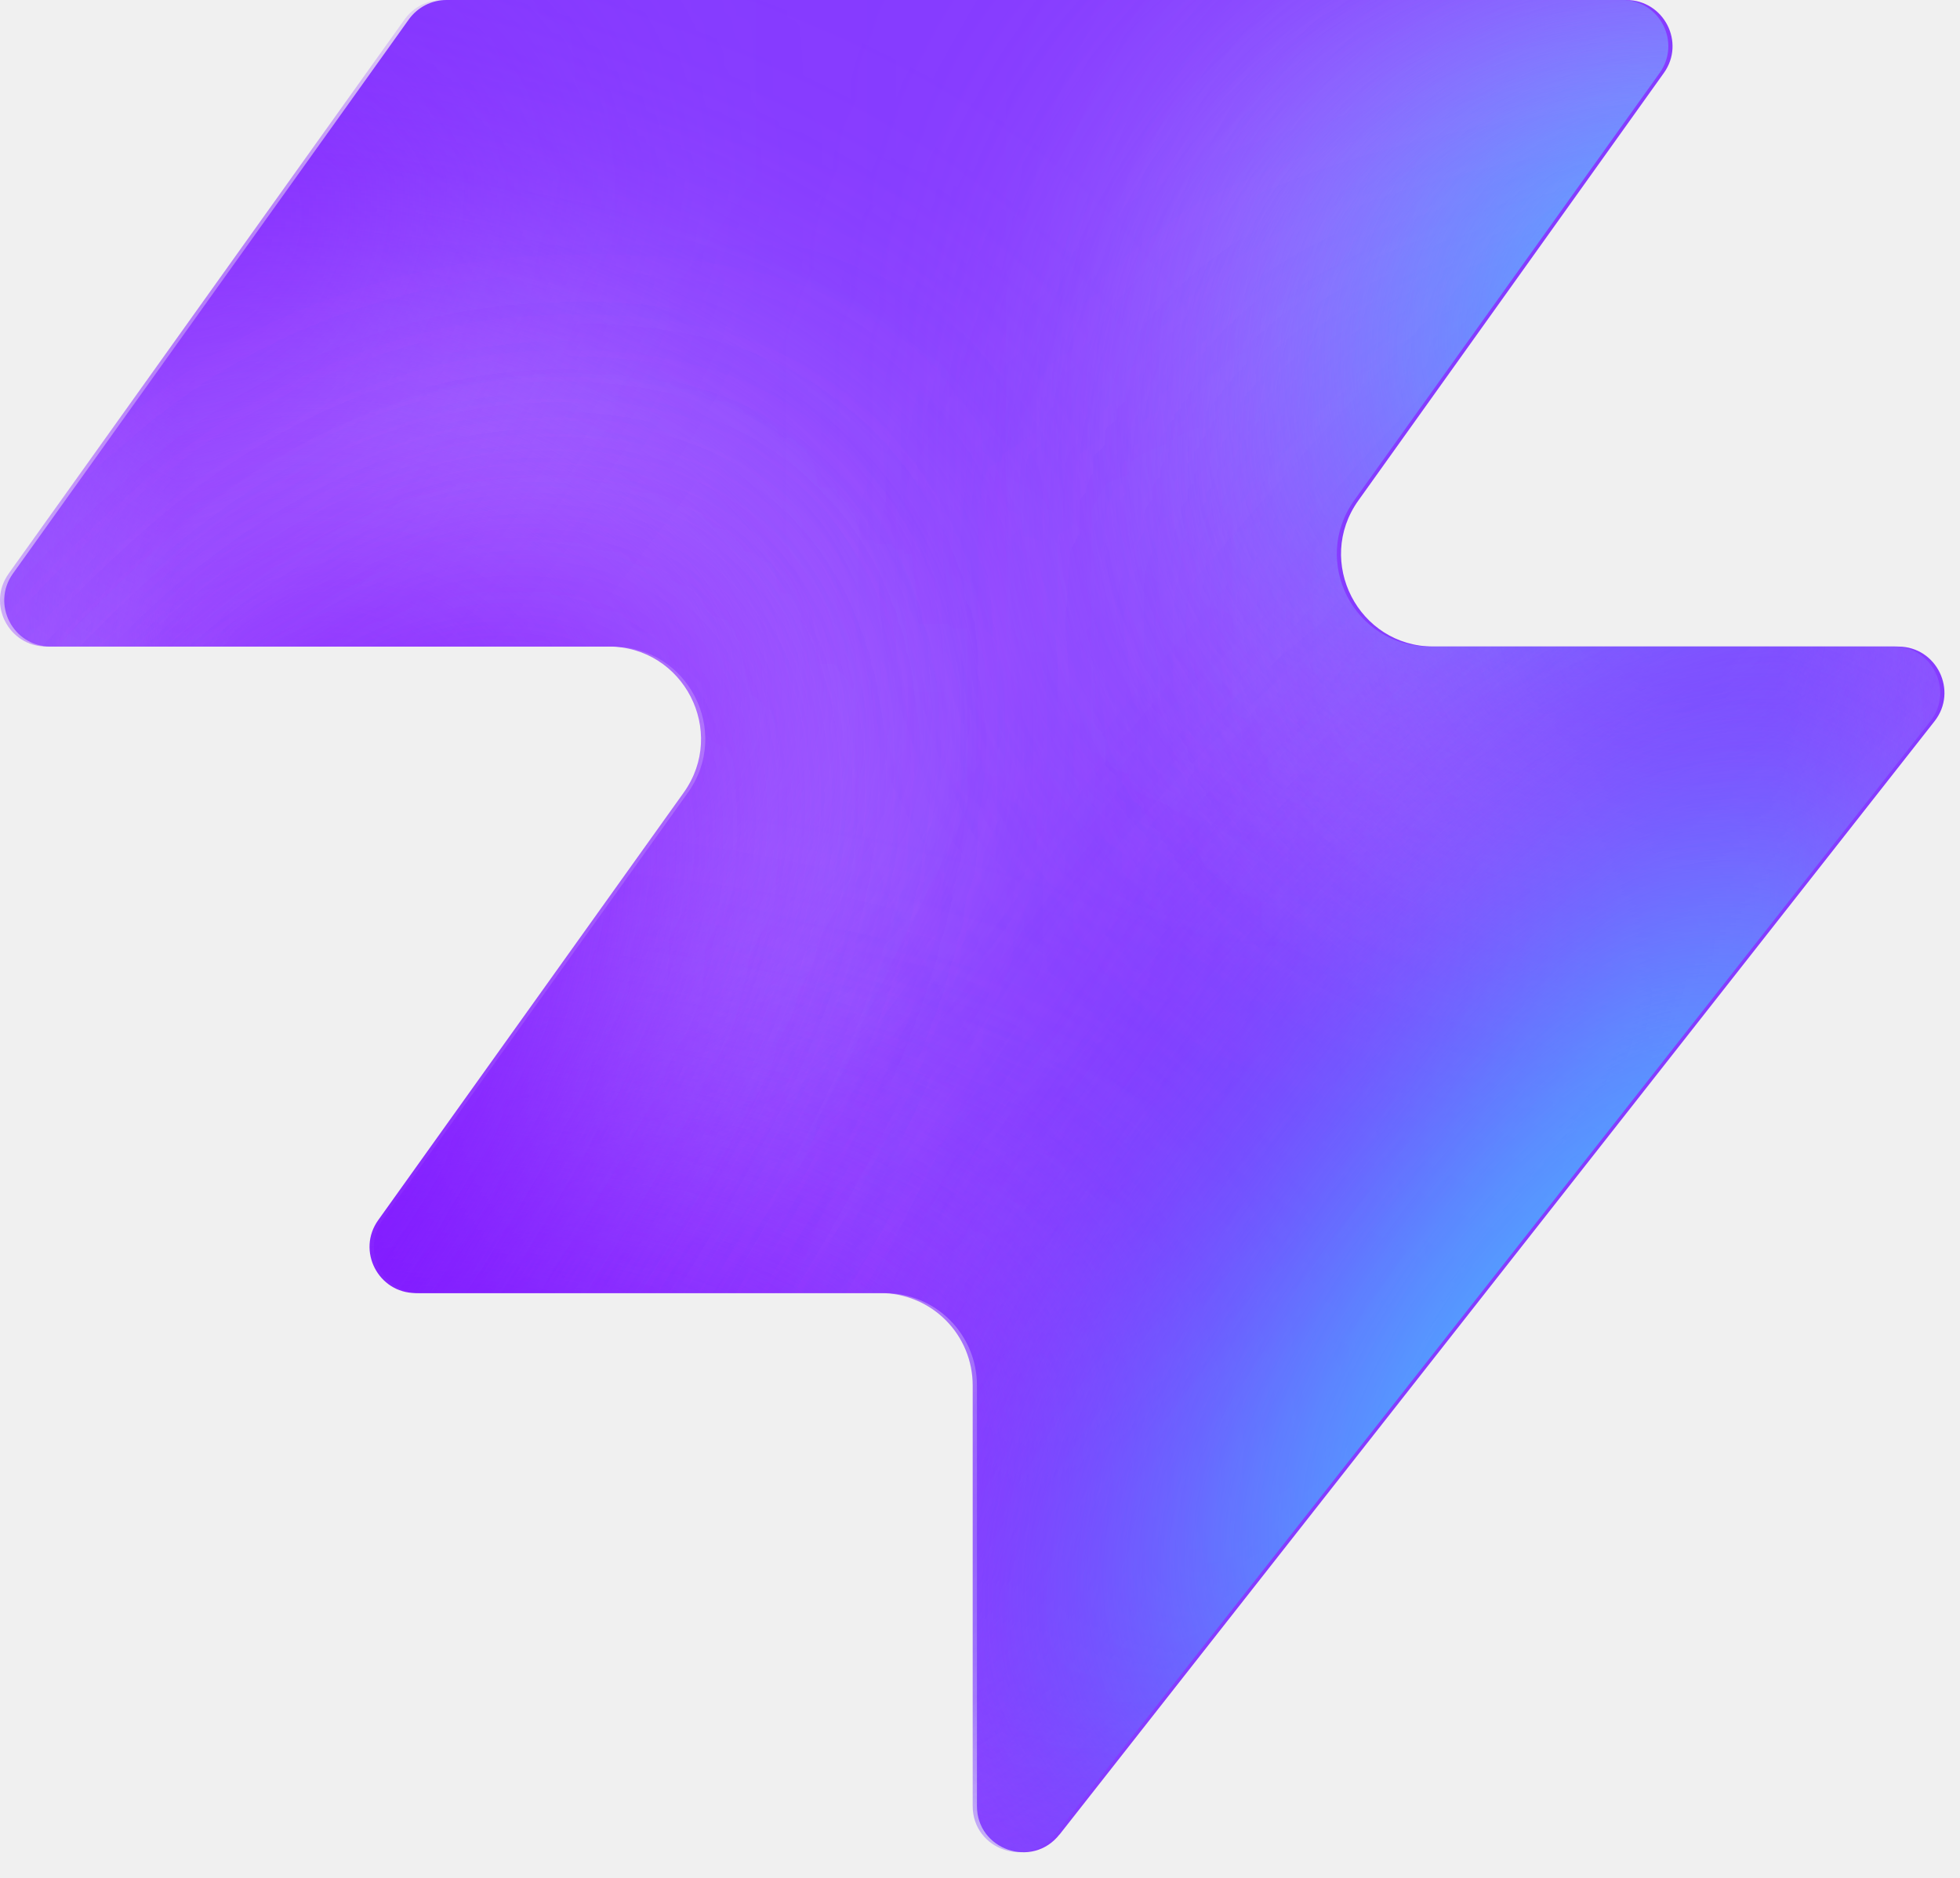
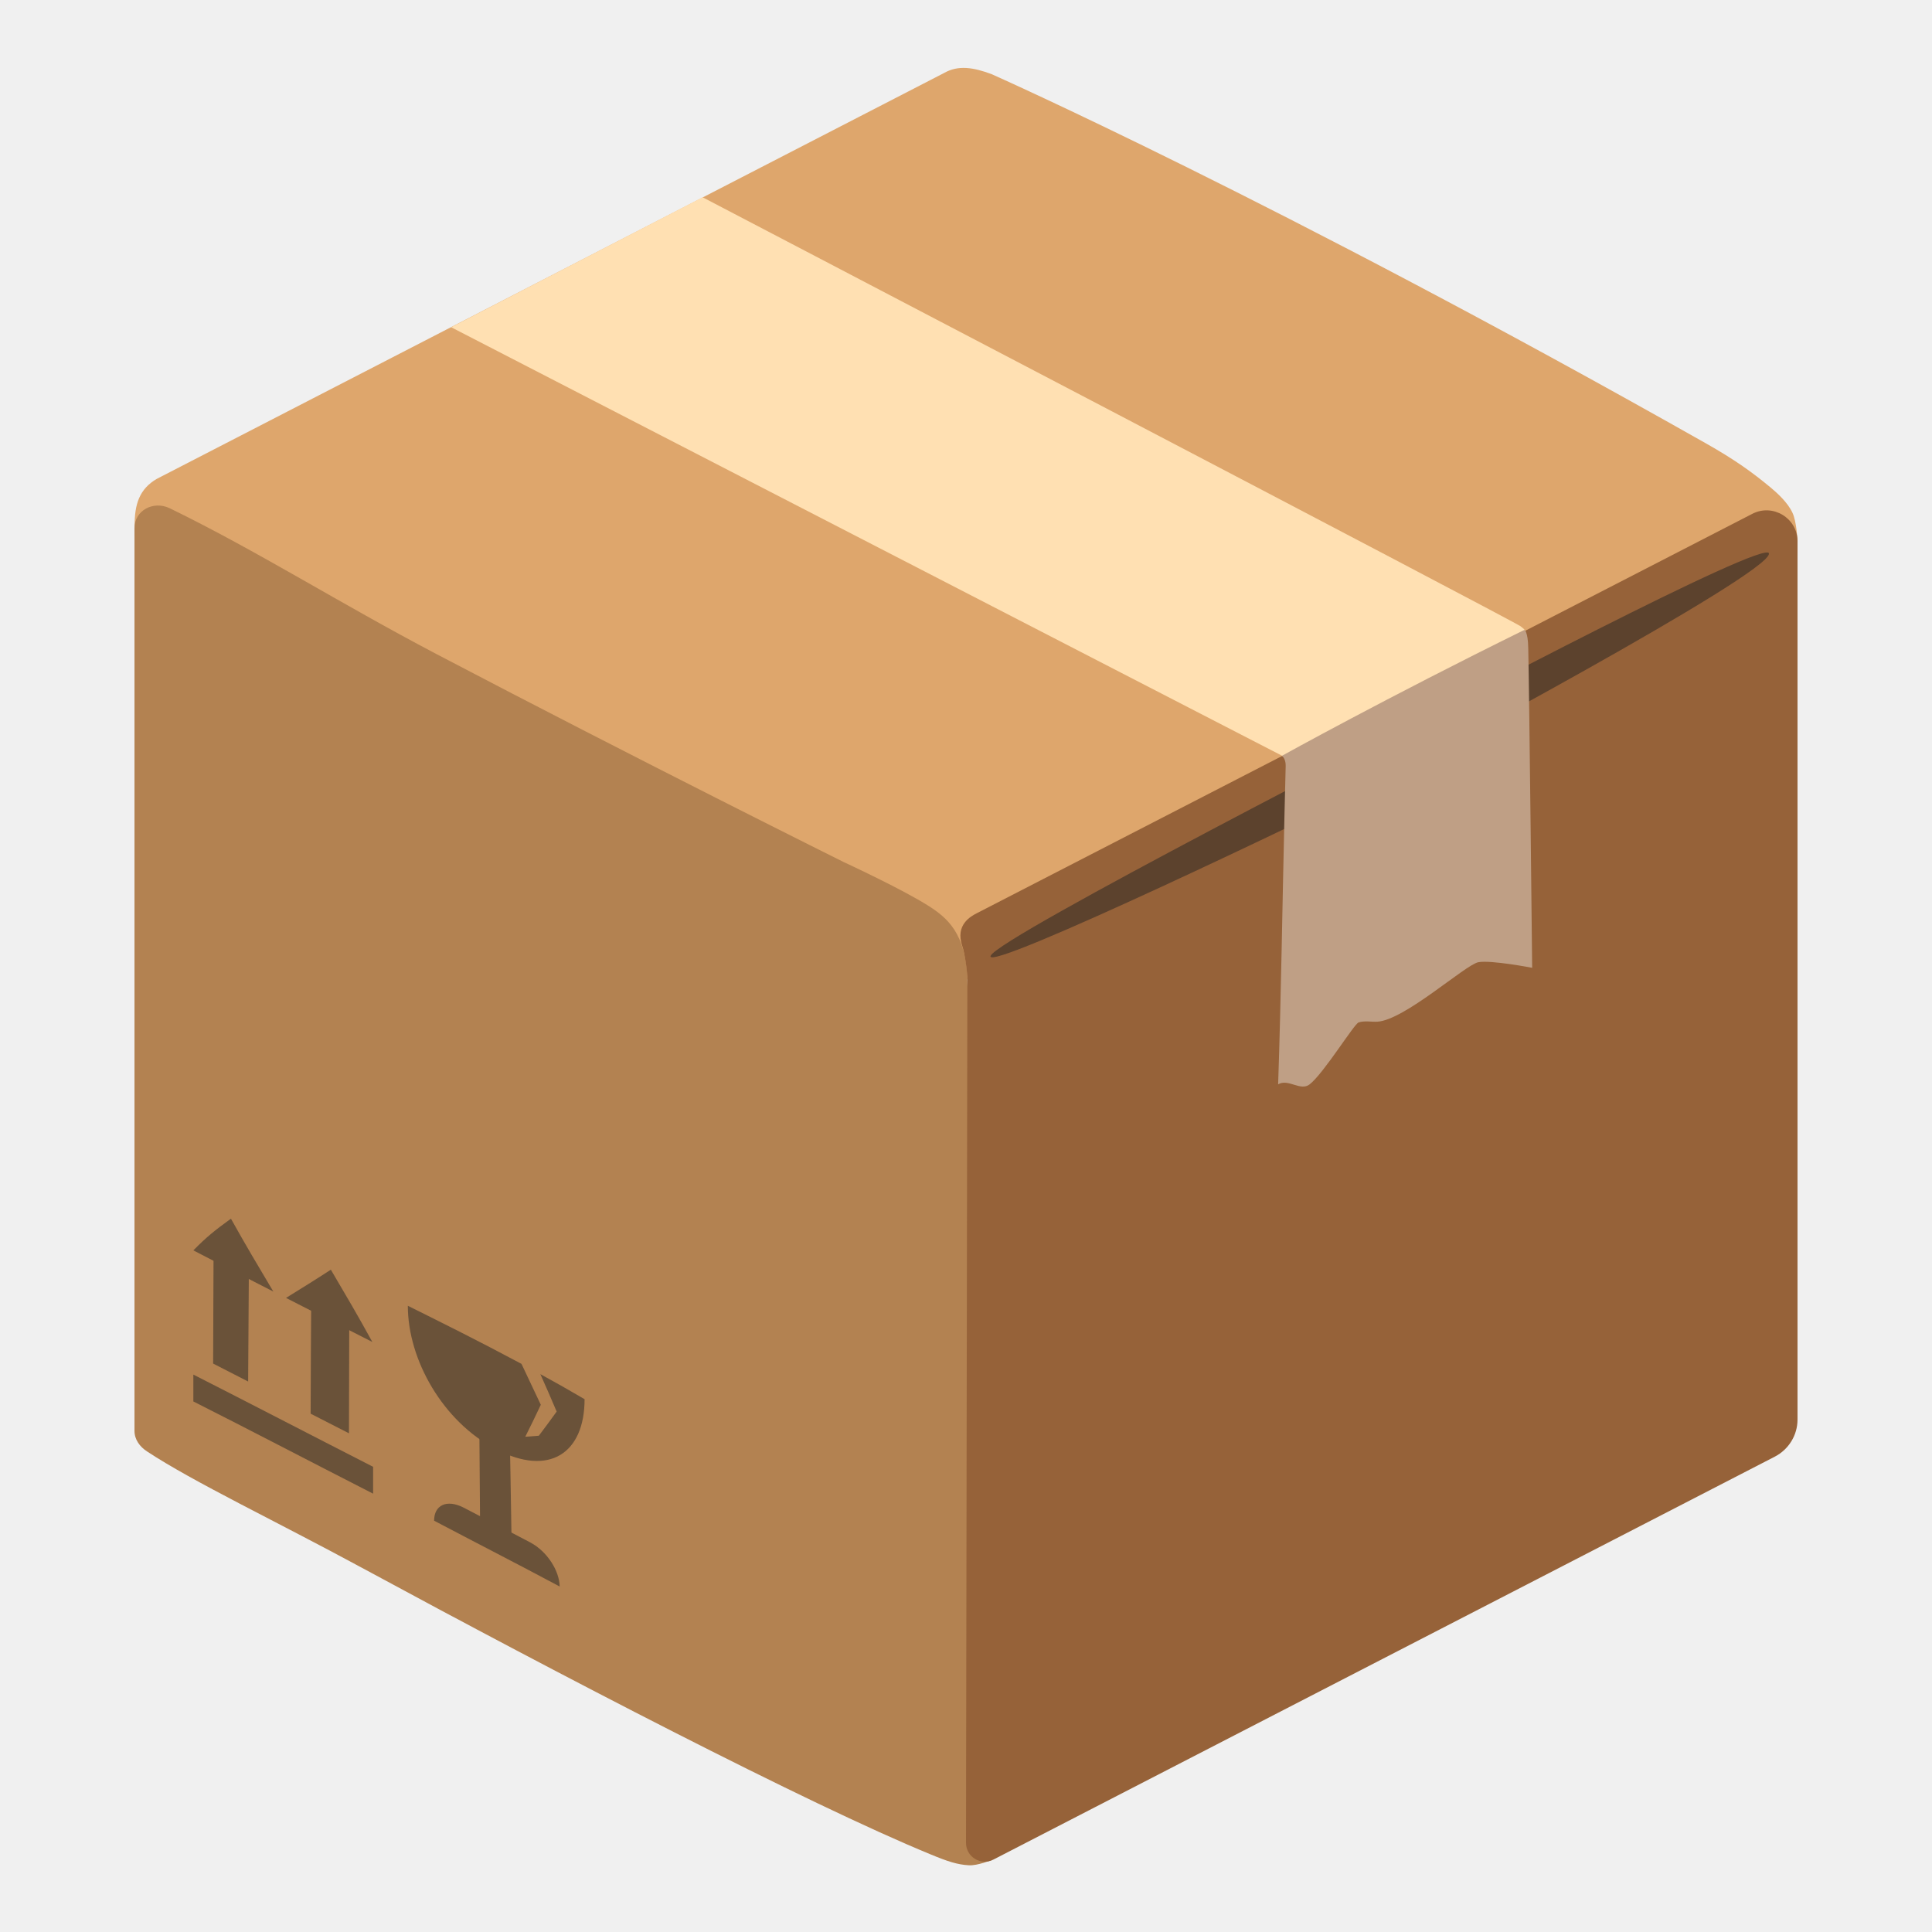
- <svg xmlns="http://www.w3.org/2000/svg" width="48" height="46" fill="none" viewBox="0 0 48 46">
-   <path fill="#863bff" d="M25.946 44.938c-.664.845-2.021.375-2.021-.698V33.937a2.26 2.26 0 0 0-2.262-2.262H10.287c-.92 0-1.456-1.04-.92-1.788l7.48-10.471c1.07-1.497 0-3.578-1.842-3.578H1.237c-.92 0-1.456-1.04-.92-1.788L10.013.474c.214-.297.556-.474.92-.474h28.894c.92 0 1.456 1.04.92 1.788l-7.48 10.471c-1.07 1.498 0 3.579 1.842 3.579h11.377c.943 0 1.473 1.088.89 1.83L25.947 44.94z" style="fill:#863bff;fill:color(display-p3 .525 .23 1);fill-opacity:1" />
-   <mask id="a" width="48" height="46" x="0" y="0" maskUnits="userSpaceOnUse" style="mask-type:alpha">
-     <path fill="#000" d="M25.842 44.938c-.664.844-2.021.375-2.021-.698V33.937a2.26 2.26 0 0 0-2.262-2.262H10.183c-.92 0-1.456-1.04-.92-1.788l7.48-10.471c1.07-1.498 0-3.579-1.842-3.579H1.133c-.92 0-1.456-1.04-.92-1.787L9.91.473c.214-.297.556-.474.92-.474h28.894c.92 0 1.456 1.04.92 1.788l-7.48 10.471c-1.07 1.498 0 3.578 1.842 3.578h11.377c.943 0 1.473 1.088.89 1.832L25.843 44.94z" style="fill:#000;fill-opacity:1" />
-   </mask>
-   <g mask="url(#a)">
-     <g filter="url(#b)">
-       <ellipse cx="5.508" cy="14.704" fill="#ede6ff" rx="5.508" ry="14.704" style="fill:#ede6ff;fill:color(display-p3 .927 .903 1);fill-opacity:1" transform="matrix(.00324 1 1 -.00324 -4.47 31.516)" />
-     </g>
-     <g filter="url(#c)">
-       <ellipse cx="10.399" cy="29.851" fill="#ede6ff" rx="10.399" ry="29.851" style="fill:#ede6ff;fill:color(display-p3 .927 .903 1);fill-opacity:1" transform="matrix(.00324 1 1 -.00324 -39.328 7.883)" />
-     </g>
-     <g filter="url(#d)">
-       <ellipse cx="5.508" cy="30.487" fill="#7e14ff" rx="5.508" ry="30.487" style="fill:#7e14ff;fill:color(display-p3 .492 .077 1);fill-opacity:1" transform="rotate(89.814 -25.913 -14.639)scale(1 -1)" />
-     </g>
-     <g filter="url(#e)">
-       <ellipse cx="5.508" cy="30.599" fill="#7e14ff" rx="5.508" ry="30.599" style="fill:#7e14ff;fill:color(display-p3 .492 .077 1);fill-opacity:1" transform="rotate(89.814 -32.644 -3.334)scale(1 -1)" />
-     </g>
-     <g filter="url(#f)">
-       <ellipse cx="5.508" cy="30.599" fill="#7e14ff" rx="5.508" ry="30.599" style="fill:#7e14ff;fill:color(display-p3 .492 .077 1);fill-opacity:1" transform="matrix(.00324 1 1 -.00324 -34.34 30.47)" />
-     </g>
-     <g filter="url(#g)">
-       <ellipse cx="14.072" cy="22.078" fill="#ede6ff" rx="14.072" ry="22.078" style="fill:#ede6ff;fill:color(display-p3 .927 .903 1);fill-opacity:1" transform="rotate(93.35 24.506 48.493)scale(-1 1)" />
-     </g>
-     <g filter="url(#h)">
-       <ellipse cx="3.47" cy="21.501" fill="#7e14ff" rx="3.47" ry="21.501" style="fill:#7e14ff;fill:color(display-p3 .492 .077 1);fill-opacity:1" transform="rotate(89.009 28.708 47.59)scale(-1 1)" />
-     </g>
-     <g filter="url(#i)">
-       <ellipse cx="3.47" cy="21.501" fill="#7e14ff" rx="3.47" ry="21.501" style="fill:#7e14ff;fill:color(display-p3 .492 .077 1);fill-opacity:1" transform="rotate(89.009 28.708 47.59)scale(-1 1)" />
-     </g>
-     <g filter="url(#j)">
-       <ellipse cx=".387" cy="8.972" fill="#7e14ff" rx="4.407" ry="29.108" style="fill:#7e14ff;fill:color(display-p3 .492 .077 1);fill-opacity:1" transform="rotate(39.51 .387 8.972)" />
-     </g>
-     <g filter="url(#k)">
-       <ellipse cx="47.523" cy="-6.092" fill="#7e14ff" rx="4.407" ry="29.108" style="fill:#7e14ff;fill:color(display-p3 .492 .077 1);fill-opacity:1" transform="rotate(37.892 47.523 -6.092)" />
-     </g>
-     <g filter="url(#l)">
-       <ellipse cx="41.412" cy="6.333" fill="#47bfff" rx="5.971" ry="9.665" style="fill:#47bfff;fill:color(display-p3 .28 .748 1);fill-opacity:1" transform="rotate(37.892 41.412 6.333)" />
-     </g>
-     <g filter="url(#m)">
-       <ellipse cx="-1.879" cy="38.332" fill="#7e14ff" rx="4.407" ry="29.108" style="fill:#7e14ff;fill:color(display-p3 .492 .077 1);fill-opacity:1" transform="rotate(37.892 -1.88 38.332)" />
-     </g>
-     <g filter="url(#n)">
-       <ellipse cx="-1.879" cy="38.332" fill="#7e14ff" rx="4.407" ry="29.108" style="fill:#7e14ff;fill:color(display-p3 .492 .077 1);fill-opacity:1" transform="rotate(37.892 -1.88 38.332)" />
-     </g>
-     <g filter="url(#o)">
-       <ellipse cx="35.651" cy="29.907" fill="#7e14ff" rx="4.407" ry="29.108" style="fill:#7e14ff;fill:color(display-p3 .492 .077 1);fill-opacity:1" transform="rotate(37.892 35.651 29.907)" />
-     </g>
-     <g filter="url(#p)">
-       <ellipse cx="38.418" cy="32.4" fill="#47bfff" rx="5.971" ry="15.297" style="fill:#47bfff;fill:color(display-p3 .28 .748 1);fill-opacity:1" transform="rotate(37.892 38.418 32.4)" />
-     </g>
+ <svg xmlns="http://www.w3.org/2000/svg" xml:space="preserve" viewBox="0 0 128 128">
+   <path d="M-183.97 248.8h302.33v169.12h-302.33z" style="fill:#fff" />
+   <path d="M62.54 4.84 10.38 31.73c-1.14.67-1.47 1.67-1.46 3.12l.1 1.81L64.09 64.9l54.94-27.79s.06-.28.06-1.26c0 0-.05-1.29-.34-1.89-.32-.68-1-1.29-1.44-1.66-1.17-.97-2.34-1.83-4.33-2.95C84.45 13.22 65.69 4.91 65.69 4.91c-1.21-.45-2.21-.61-3.15-.07" style="fill:#dea66c" />
+   <path d="M9.74 96.16c3.04 2.01 8.59 4.65 14.2 7.69 13.04 7.06 29.52 15.64 37.72 19.01 1.11.46 1.77.68 2.54.72.57.03 1.51-.35 1.51-.35s-1.53-55.19-1.62-58.34c-.09-3.08-1.38-4.1-2.52-4.84-1.78-1.14-5.64-2.92-5.64-2.92s-13.52-6.72-27.02-13.8c-6.42-3.37-11.84-6.82-17.67-9.66-1.07-.51-2.33.13-2.33 1.33v59.8c0 .57.35 1.05.83 1.36" style="fill:#b38251" />
+   <path d="M117.58 96.51 65.82 123.2c-.83.43-1.82-.17-1.82-1.11l.09-57.18c0-.55-.17-1.76-.34-2.24-.47-1.4.55-1.96 1.01-2.19l51.34-26.44c1.36-.7 2.99.29 2.99 1.82v58.19c0 1.03-.58 1.98-1.51 2.46" style="fill:#966239" />
+   <path d="M94.46 47.59S66.09 62.1 65.63 63.33c-.46 1.22 22.26-9.7 24.92-11.07 3.01-1.55 26.65-14.19 26.65-15.58.01-1.14-22.74 10.91-22.74 10.91" style="opacity:.5;fill:#212121" />
+   <g style="opacity:.5">
+     <path d="M12.81 92.85c3.69 1.86 7.35 3.78 11.91 6.11v-1.78c-4.54-2.32-8.21-4.23-11.91-6.11zM20.58 93.66c1.04.53 1.56.8 2.54 1.3.01-3.1.01-4.65.02-7.75-.98-.5-1.49-.76-2.52-1.29-.02 3.1-.03 4.64-.04 7.74M14.12 90.34c.86.44 1.34.69 2.32 1.19l.05-7.72c-.99-.51-1.47-.75-2.34-1.21-.01 3.1-.02 4.65-.03 7.74" style="fill:#212121" />
+     <path d="M18.95 85.99c2.37 1.21 3.63 1.86 5.72 2.92-1.04-1.89-1.61-2.85-2.75-4.79-1.17.76-1.78 1.13-2.97 1.87M12.81 82.84c1.77.92 2.96 1.53 5.3 2.73-1.16-1.95-1.74-2.92-2.81-4.83-1.09.79-1.6 1.2-2.49 2.1" style="fill:#212121" />
  </g>
-   <defs>
-     <filter id="b" width="60.045" height="41.654" x="-19.77" y="16.149" color-interpolation-filters="sRGB" filterUnits="userSpaceOnUse">
-       <feFlood flood-opacity="0" result="BackgroundImageFix" />
-       <feBlend in="SourceGraphic" in2="BackgroundImageFix" result="shape" />
-       <feGaussianBlur result="effect1_foregroundBlur_2002_17158" stdDeviation="7.659" />
-     </filter>
-     <filter id="c" width="90.34" height="51.437" x="-54.613" y="-7.533" color-interpolation-filters="sRGB" filterUnits="userSpaceOnUse">
-       <feFlood flood-opacity="0" result="BackgroundImageFix" />
-       <feBlend in="SourceGraphic" in2="BackgroundImageFix" result="shape" />
-       <feGaussianBlur result="effect1_foregroundBlur_2002_17158" stdDeviation="7.659" />
-     </filter>
-     <filter id="d" width="79.355" height="29.4" x="-49.64" y="2.03" color-interpolation-filters="sRGB" filterUnits="userSpaceOnUse">
-       <feFlood flood-opacity="0" result="BackgroundImageFix" />
-       <feBlend in="SourceGraphic" in2="BackgroundImageFix" result="shape" />
-       <feGaussianBlur result="effect1_foregroundBlur_2002_17158" stdDeviation="4.596" />
-     </filter>
-     <filter id="e" width="79.579" height="29.4" x="-45.045" y="20.029" color-interpolation-filters="sRGB" filterUnits="userSpaceOnUse">
-       <feFlood flood-opacity="0" result="BackgroundImageFix" />
-       <feBlend in="SourceGraphic" in2="BackgroundImageFix" result="shape" />
-       <feGaussianBlur result="effect1_foregroundBlur_2002_17158" stdDeviation="4.596" />
-     </filter>
-     <filter id="f" width="79.579" height="29.4" x="-43.513" y="21.178" color-interpolation-filters="sRGB" filterUnits="userSpaceOnUse">
-       <feFlood flood-opacity="0" result="BackgroundImageFix" />
-       <feBlend in="SourceGraphic" in2="BackgroundImageFix" result="shape" />
-       <feGaussianBlur result="effect1_foregroundBlur_2002_17158" stdDeviation="4.596" />
-     </filter>
-     <filter id="g" width="74.749" height="58.852" x="15.756" y="-17.901" color-interpolation-filters="sRGB" filterUnits="userSpaceOnUse">
-       <feFlood flood-opacity="0" result="BackgroundImageFix" />
-       <feBlend in="SourceGraphic" in2="BackgroundImageFix" result="shape" />
-       <feGaussianBlur result="effect1_foregroundBlur_2002_17158" stdDeviation="7.659" />
-     </filter>
-     <filter id="h" width="61.377" height="25.362" x="23.548" y="2.284" color-interpolation-filters="sRGB" filterUnits="userSpaceOnUse">
-       <feFlood flood-opacity="0" result="BackgroundImageFix" />
-       <feBlend in="SourceGraphic" in2="BackgroundImageFix" result="shape" />
-       <feGaussianBlur result="effect1_foregroundBlur_2002_17158" stdDeviation="4.596" />
-     </filter>
-     <filter id="i" width="61.377" height="25.362" x="23.548" y="2.284" color-interpolation-filters="sRGB" filterUnits="userSpaceOnUse">
-       <feFlood flood-opacity="0" result="BackgroundImageFix" />
-       <feBlend in="SourceGraphic" in2="BackgroundImageFix" result="shape" />
-       <feGaussianBlur result="effect1_foregroundBlur_2002_17158" stdDeviation="4.596" />
-     </filter>
-     <filter id="j" width="56.045" height="63.649" x="-27.636" y="-22.853" color-interpolation-filters="sRGB" filterUnits="userSpaceOnUse">
-       <feFlood flood-opacity="0" result="BackgroundImageFix" />
-       <feBlend in="SourceGraphic" in2="BackgroundImageFix" result="shape" />
-       <feGaussianBlur result="effect1_foregroundBlur_2002_17158" stdDeviation="4.596" />
-     </filter>
-     <filter id="k" width="54.814" height="64.646" x="20.116" y="-38.415" color-interpolation-filters="sRGB" filterUnits="userSpaceOnUse">
-       <feFlood flood-opacity="0" result="BackgroundImageFix" />
-       <feBlend in="SourceGraphic" in2="BackgroundImageFix" result="shape" />
-       <feGaussianBlur result="effect1_foregroundBlur_2002_17158" stdDeviation="4.596" />
-     </filter>
-     <filter id="l" width="33.541" height="35.313" x="24.641" y="-11.323" color-interpolation-filters="sRGB" filterUnits="userSpaceOnUse">
-       <feFlood flood-opacity="0" result="BackgroundImageFix" />
-       <feBlend in="SourceGraphic" in2="BackgroundImageFix" result="shape" />
-       <feGaussianBlur result="effect1_foregroundBlur_2002_17158" stdDeviation="4.596" />
-     </filter>
-     <filter id="m" width="54.814" height="64.646" x="-29.286" y="6.009" color-interpolation-filters="sRGB" filterUnits="userSpaceOnUse">
-       <feFlood flood-opacity="0" result="BackgroundImageFix" />
-       <feBlend in="SourceGraphic" in2="BackgroundImageFix" result="shape" />
-       <feGaussianBlur result="effect1_foregroundBlur_2002_17158" stdDeviation="4.596" />
-     </filter>
-     <filter id="n" width="54.814" height="64.646" x="-29.286" y="6.009" color-interpolation-filters="sRGB" filterUnits="userSpaceOnUse">
-       <feFlood flood-opacity="0" result="BackgroundImageFix" />
-       <feBlend in="SourceGraphic" in2="BackgroundImageFix" result="shape" />
-       <feGaussianBlur result="effect1_foregroundBlur_2002_17158" stdDeviation="4.596" />
-     </filter>
-     <filter id="o" width="54.814" height="64.646" x="8.244" y="-2.416" color-interpolation-filters="sRGB" filterUnits="userSpaceOnUse">
-       <feFlood flood-opacity="0" result="BackgroundImageFix" />
-       <feBlend in="SourceGraphic" in2="BackgroundImageFix" result="shape" />
-       <feGaussianBlur result="effect1_foregroundBlur_2002_17158" stdDeviation="4.596" />
-     </filter>
-     <filter id="p" width="39.409" height="43.623" x="18.713" y="10.588" color-interpolation-filters="sRGB" filterUnits="userSpaceOnUse">
-       <feFlood flood-opacity="0" result="BackgroundImageFix" />
-       <feBlend in="SourceGraphic" in2="BackgroundImageFix" result="shape" />
-       <feGaussianBlur result="effect1_foregroundBlur_2002_17158" stdDeviation="4.596" />
-     </filter>
-   </defs>
+   <g style="opacity:.5">
+     <path d="M31.81 101.4c.83.43 1.26.66 2.09 1.09-.06-3.68-.09-5.52-.16-9.2-.8-.42-1.2-.63-2-1.04.03 3.66.04 5.49.07 9.15" style="fill:#212121" />
+     <path d="M28.76 100.75c3.04 1.6 5.4 2.8 8.32 4.36-.02-1.05-.83-2.32-1.93-2.91-1.72-.91-2.7-1.41-4.44-2.32-1.12-.57-1.95-.16-1.95.87M34.55 90.36l1.28 2.71c-.4.85-.61 1.28-1.03 2.12.36-.03.54-.04.9-.07.48-.64.72-.96 1.18-1.6-.42-.99-.64-1.49-1.08-2.48 1.22.67 1.82 1.01 2.93 1.66 0 3.58-2.34 5.16-5.86 3.32-3.52-1.83-5.85-5.92-5.85-9.51 2.62 1.31 4.38 2.17 7.53 3.85" style="fill:#212121" />
+   </g>
+   <path d="M100.74 41.49c-.5-.37-54.19-28.42-54.19-28.42l-16.66 8.61 55.05 28.39.03.03 16.11-8.25s-.03-.08-.12-.18c-.07-.06-.19-.15-.22-.18" style="fill:#ffe0b2" />
+   <path d="M101 41.73c-9.12 4.49-16.06 8.34-16.06 8.34.23.23.24.53.24.68-.03 1.16-.05 2.08-.08 3.23-.14 5.95-.22 11.91-.42 17.86.67-.4 1.48.48 2.09 0 .94-.74 2.94-4 3.24-4.1.4-.13.83-.03 1.24-.05 1.8-.1 5.83-3.77 6.69-3.94.83-.16 3.57.37 3.57.37s-.19-18.15-.26-21.2c-.02-1.08-.25-1.19-.25-1.19" style="fill:#bf9f85" />
+   <path d="m-98.73 4.84-51.83 26.68c-2.52 1.48-1.8 5.09-1.8 5.09l55.17 28.3 55.07-27.86c.05-.17.11-1.21-.15-3.19-.14-1.04-3.25-2.94-6.03-4.51C-76.82 13.22-95.58 4.91-95.58 4.91c-1.21-.45-2.2-.61-3.15-.07" style="fill:#dea66c" />
+   <path d="M-151.53 96.16c3.04 2.01 8.59 4.65 14.2 7.69 13.04 7.06 29.52 15.64 37.72 19.01 2.45 1.01 3.75.51 3.75.51s-1.15-56.3-1.11-59.45c.02-1.32-1.59-3.12-2.74-3.86-1.78-1.14-5.64-2.92-5.64-2.92s-13.52-6.72-27.02-13.8c-6.42-3.37-11.84-6.82-17.67-9.66-1.06-.52-2.33.12-2.32 1.31v59.8c0 .58.36 1.06.83 1.37" style="fill:#bf8049" />
+   <path d="m-43.69 96.51-51.76 26.69c-.83.43-1.82-.17-1.82-1.11l.09-57.18c0-.55-.41-1.98-.56-2.48-.14-.5.35-1.51.81-1.74l51.76-26.66c1.36-.7 2.99.29 2.99 1.82v58.19c0 1.04-.58 1.99-1.51 2.47" style="fill:#9e673c" />
+   <g style="opacity:.5">
+     <path d="M-70.71 52.26c3.01-1.55 26.65-14.19 26.65-15.58 0-1.14-22.75 10.91-22.75 10.91S-95.18 62.1-95.64 63.33c-.45 1.22 22.26-9.7 24.93-11.07" style="fill:#212121" />
+   </g>
+   <g style="opacity:.5">
+     <path d="M-148.46 92.85c3.69 1.86 7.35 3.78 11.91 6.11v-1.78c-4.54-2.32-8.21-4.23-11.91-6.11zM-140.69 93.66c1.04.53 1.56.8 2.54 1.3.01-3.1.01-4.65.02-7.75-.98-.5-1.49-.76-2.52-1.29-.01 3.1-.02 4.64-.04 7.74M-147.15 90.34c.86.44 1.34.69 2.32 1.19l.05-7.72c-.99-.51-1.47-.75-2.34-1.21-.01 3.1-.02 4.65-.03 7.74" style="fill:#212121" />
+     <path d="M-142.32 85.99c2.37 1.21 3.63 1.86 5.72 2.92-1.04-1.89-1.61-2.85-2.75-4.79-1.17.76-1.78 1.13-2.97 1.87M-148.46 82.84c1.77.92 2.96 1.53 5.3 2.73-1.16-1.95-1.74-2.92-2.81-4.83-1.09.79-1.6 1.2-2.49 2.1" style="fill:#212121" />
+   </g>
+   <g style="opacity:.5">
+     <path d="M-129.46 101.4c.83.43 1.26.66 2.09 1.09-.06-3.68-.09-5.52-.16-9.2-.8-.42-1.2-.63-2-1.04.03 3.66.04 5.49.07 9.15" style="fill:#212121" />
+     <path d="M-132.51 100.75c3.04 1.6 5.4 2.8 8.32 4.36-.02-1.05-.83-2.32-1.93-2.91-1.72-.91-2.7-1.41-4.44-2.32-1.12-.57-1.94-.16-1.95.87M-126.72 90.36l1.28 2.71c-.4.85-.61 1.28-1.03 2.12.36-.03.54-.04.9-.07.48-.64.72-.96 1.18-1.6-.42-.99-.64-1.49-1.08-2.48 1.22.67 1.82 1.01 2.93 1.66 0 3.58-2.34 5.16-5.86 3.32-3.52-1.83-5.85-5.92-5.85-9.51 2.63 1.31 4.38 2.17 7.53 3.85" style="fill:#212121" />
+   </g>
+   <path d="M-61.86 42.33c-.5-.37-54.32-28.49-54.32-28.49l-16.68 8.6 55.11 28.37c4.76-2.45 12.32-6.35 16.12-8.3a1.2 1.2 0 0 0-.23-.18" style="fill:#ffe0b2" />
+   <path d="M-61.63 42.5c-8.34 3.77-16.5 8.11-16.5 8.11.21.09.73.74.73.74-.03 1.16-.05 2.31-.08 3.47-.14 5.95-.22 11.91-.42 17.86.67-.4 1.48.48 2.09 0 .94-.74 2.94-4 3.24-4.1.4-.13.83-.03 1.24-.05 1.8-.1 5.83-3.77 6.69-3.94.83-.16 3.57.37 3.57.37s-.21-18.15-.26-21.2c-.02-.87-.3-1.26-.3-1.26" style="fill:#bf9f85" />
+   <path d="m223.81 4.84-51.83 26.68c-2.52 1.48-1.8 5.09-1.8 5.09l55.17 28.3 55.07-27.86c.05-.17.11-1.21-.15-3.19-.14-1.04-3.25-2.94-6.03-4.51-28.53-16.12-47.29-24.42-47.29-24.42-1.2-.47-2.2-.63-3.14-.09" style="fill:#dea66c" />
+   <path d="M171.01 96.16c3.04 2.01 8.59 4.65 14.2 7.69 13.04 7.06 29.52 15.64 37.72 19.01 2.45 1.01 3.75.51 3.75.51s-1.15-56.3-1.11-59.45c.02-1.32-1.59-3.12-2.74-3.86-1.78-1.14-5.64-2.92-5.64-2.92s-13.52-6.72-27.02-13.8c-6.42-3.37-11.84-6.82-17.67-9.66-1.06-.52-2.33.12-2.32 1.31v59.8c0 .58.35 1.06.83 1.37" style="fill:#bf8049" />
+   <path d="m278.85 96.51-51.76 26.69c-.83.43-1.82-.17-1.82-1.11l.09-57.18c0-.55-.41-1.98-.56-2.48-.14-.5.35-1.51.81-1.74l51.76-26.66c1.36-.7 2.99.29 2.99 1.82v58.19c0 1.04-.59 1.99-1.51 2.47" style="fill:#9e673c" />
+   <path d="M251.82 52.26c3.01-1.55 26.65-14.19 26.65-15.58 0-1.14-22.75 10.91-22.75 10.91S227.36 62.1 226.9 63.33c-.46 1.22 22.26-9.7 24.92-11.07" style="fill:#784d30" />
+   <g style="opacity:.85">
+     <path d="M173.36 93.22c3.69 1.86 7.35 3.78 11.91 6.11v-1.78c-4.54-2.32-8.21-4.23-11.91-6.11zM181.13 94.02c1.04.53 1.56.8 2.54 1.3.01-3.1.01-4.65.02-7.75-.98-.5-1.49-.76-2.52-1.29-.02 3.1-.03 4.65-.04 7.74M174.67 90.71c.86.44 1.34.69 2.32 1.19l.05-7.72c-.99-.51-1.47-.75-2.34-1.21-.01 3.09-.02 4.64-.03 7.74" style="fill:#784d30" />
+     <path d="M179.5 86.36c2.37 1.21 3.63 1.86 5.72 2.92-1.04-1.89-1.61-2.85-2.75-4.79-1.17.76-1.78 1.13-2.97 1.87M173.36 83.2c1.77.92 2.96 1.53 5.3 2.73-1.16-1.95-1.74-2.92-2.81-4.83-1.09.79-1.6 1.2-2.49 2.1" style="fill:#784d30" />
+   </g>
+   <g style="opacity:.85">
+     <path d="M192.35 101.77c.83.43 1.26.66 2.09 1.09-.06-3.68-.09-5.52-.16-9.2-.8-.42-1.2-.63-2-1.04.04 3.66.05 5.49.07 9.15" style="fill:#784d30" />
+     <path d="M189.31 101.12c3.04 1.6 5.4 2.8 8.32 4.36-.02-1.05-.83-2.32-1.93-2.91-1.72-.91-2.7-1.41-4.44-2.32-1.12-.57-1.95-.16-1.95.87M195.1 90.73l1.28 2.71c-.4.85-.61 1.28-1.03 2.12.36-.03.54-.04.9-.07.48-.64.72-.96 1.18-1.6-.42-.99-.64-1.49-1.08-2.48 1.22.67 1.82 1.01 2.93 1.66 0 3.58-2.34 5.16-5.86 3.32-3.52-1.83-5.85-5.92-5.85-9.51 2.62 1.31 4.38 2.17 7.53 3.85" style="fill:#784d30" />
+   </g>
+   <path d="M260.68 42.33c-.5-.37-54.32-28.49-54.32-28.49l-16.68 8.6 55.11 28.37c4.76-2.45 12.32-6.35 16.12-8.3-.07-.06-.14-.12-.23-.18" style="fill:#ffe0b2" />
+   <path d="M260.91 42.5c-8.34 3.77-16.5 8.11-16.5 8.11.21.09.73.74.73.74-.03 1.16-.05 2.31-.08 3.47-.14 5.95-.22 11.91-.42 17.86.67-.4 1.48.48 2.09 0 .94-.74 2.94-4 3.24-4.1.4-.13.83-.03 1.24-.05 1.8-.1 5.83-3.77 6.69-3.94.83-.16 3.57.37 3.57.37s-.21-18.15-.26-21.2c-.02-.87-.3-1.26-.3-1.26" style="fill:#bf9f85" />
+   <path d="m566.51 4.84-51.83 26.68c-2.52 1.48-1.8 5.09-1.8 5.09l55.17 28.3 55.07-27.86c.05-.17.11-1.21-.15-3.19-.14-1.04-3.25-2.94-6.03-4.51-28.53-16.12-47.29-24.42-47.29-24.42-1.2-.47-2.2-.63-3.14-.09" style="fill:#dea66c" />
+   <path d="M513.71 96.16c3.04 2.01 8.59 4.65 14.2 7.69 13.04 7.06 29.52 15.64 37.72 19.01 2.45 1.01 3.75.51 3.75.51s-1.15-56.3-1.11-59.45c.02-1.32-1.59-3.12-2.74-3.86-1.78-1.14-5.64-2.92-5.64-2.92s-13.52-6.72-27.02-13.8c-6.42-3.37-11.84-6.82-17.67-9.66-1.06-.52-2.33.12-2.32 1.31v59.8c0 .58.35 1.06.83 1.37" style="fill:#bf8049" />
+   <path d="m621.55 96.51-51.76 26.69c-.83.43-1.82-.17-1.82-1.11l.09-57.18c0-.55-.41-1.98-.56-2.48-.14-.5.35-1.51.81-1.74l51.76-26.66c1.36-.7 2.99.29 2.99 1.82v58.19a2.82 2.82 0 0 1-1.51 2.47" style="fill:#9e673c" />
+   <path d="M594.52 52.26c3.01-1.55 26.65-14.19 26.65-15.58 0-1.14-22.75 10.91-22.75 10.91S570.06 62.1 569.6 63.33c-.46 1.22 22.26-9.7 24.92-11.07" style="fill:#784d30" />
+   <g style="opacity:.85">
+     <path d="M516.06 93.22c3.69 1.86 7.35 3.78 11.91 6.11v-1.78c-4.54-2.32-8.21-4.23-11.91-6.11zM523.82 94.02c1.04.53 1.56.8 2.54 1.3.01-3.1.01-4.65.02-7.75-.98-.5-1.49-.76-2.52-1.29-.01 3.1-.02 4.65-.04 7.74M517.37 90.71c.86.44 1.34.69 2.32 1.19l.05-7.72c-.99-.51-1.47-.75-2.34-1.21-.01 3.09-.02 4.64-.03 7.74" style="fill:#784d30" />
+     <path d="M522.2 86.36c2.37 1.21 3.64 1.86 5.72 2.92-1.04-1.89-1.61-2.85-2.75-4.79-1.17.76-1.78 1.13-2.97 1.87M516.06 83.2c1.77.92 2.96 1.53 5.3 2.73-1.16-1.95-1.74-2.92-2.81-4.83-1.09.79-1.61 1.2-2.49 2.1" style="fill:#784d30" />
+   </g>
+   <g style="opacity:.85">
+     <path d="M535.05 101.77c.83.43 1.26.66 2.09 1.09-.06-3.68-.09-5.52-.16-9.2-.8-.42-1.2-.63-2-1.04.04 3.66.05 5.49.07 9.15" style="fill:#784d30" />
+     <path d="M532.01 101.12c3.04 1.6 5.4 2.8 8.32 4.36-.02-1.05-.83-2.32-1.93-2.91-1.72-.91-2.7-1.41-4.44-2.32-1.13-.57-1.95-.16-1.95.87M537.8 90.73l1.28 2.71c-.4.85-.61 1.28-1.03 2.12.36-.03.54-.04.9-.07.48-.64.72-.96 1.18-1.6-.42-.99-.64-1.49-1.08-2.48 1.22.67 1.82 1.01 2.93 1.66 0 3.58-2.34 5.16-5.86 3.32s-5.85-5.92-5.85-9.51c2.62 1.31 4.38 2.17 7.53 3.85" style="fill:#784d30" />
+   </g>
+   <path d="M603.38 42.33c-.5-.37-54.32-28.49-54.32-28.49l-16.68 8.6 55.11 28.37c4.76-2.45 12.32-6.35 16.12-8.3-.07-.06-.14-.12-.23-.18" style="fill:#fce8b2" />
+   <path d="M603.61 42.5c-8.34 3.77-16.5 8.11-16.5 8.11.21.09.72.74.72.74-.03 1.16-.05 2.31-.08 3.47-.14 5.95-.22 11.91-.42 17.86.67-.4 1.48.48 2.09 0 .94-.74 2.94-4 3.24-4.1.4-.13.83-.03 1.24-.05 1.8-.1 5.83-3.77 6.69-3.94.83-.16 3.57.37 3.57.37s-.21-18.15-.26-21.2c-.01-.87-.29-1.26-.29-1.26" style="fill:#ecb354" />
+   <path d="m62.54 216.07-51.83 26.68c-2.52 1.48-1.8 5.09-1.8 5.09l55.17 28.3 55.07-27.86c.05-.17.11-1.21-.15-3.19-.14-1.04-3.25-2.94-6.03-4.51-28.53-16.12-47.29-24.42-47.29-24.42-1.2-.47-2.2-.63-3.14-.09" style="fill:#dea66c" />
+   <path d="M9.74 307.39c3.04 2.01 8.59 4.65 14.2 7.69 13.04 7.06 29.52 15.64 37.72 19.01 2.45 1.01 3.75.51 3.75.51s-1.15-56.3-1.11-59.45c.02-1.32-1.59-3.12-2.74-3.86-1.78-1.14-5.64-2.92-5.64-2.92s-13.52-6.72-27.02-13.8c-6.42-3.37-11.84-6.82-17.67-9.66-1.06-.52-2.33.12-2.32 1.31v59.8c0 .59.35 1.06.83 1.37" style="fill:#bd8955" />
+   <path d="m117.58 307.74-51.76 26.69c-.83.43-1.82-.17-1.82-1.11l.09-57.18c0-.55-.41-1.98-.56-2.48-.14-.5.35-1.51.81-1.74l51.76-26.66c1.36-.7 2.99.29 2.99 1.82v58.19c0 1.04-.58 1.99-1.51 2.47" style="fill:#a06841" />
+   <path d="M90.55 263.49c3.01-1.55 26.65-14.19 26.65-15.58 0-1.14-22.75 10.91-22.75 10.91s-28.37 14.51-28.83 15.74c-.44 1.22 22.27-9.7 24.93-11.07" style="fill:#784d30" />
+   <g style="opacity:.73">
+     <path d="M12.09 304.45c3.69 1.86 7.35 3.78 11.91 6.11v-1.78c-4.54-2.32-8.21-4.23-11.91-6.11zM19.86 305.25c1.04.53 1.56.8 2.54 1.3.01-3.1.01-4.65.02-7.75-.98-.5-1.49-.76-2.52-1.29-.02 3.1-.03 4.65-.04 7.74M13.4 301.94c.86.44 1.34.69 2.32 1.19l.05-7.72c-.99-.51-1.47-.75-2.34-1.21-.01 3.09-.02 4.64-.03 7.74" style="fill:#784d30" />
+     <path d="M18.23 297.59c2.37 1.21 3.63 1.86 5.72 2.92-1.04-1.89-1.61-2.85-2.75-4.79-1.17.76-1.78 1.13-2.97 1.87M12.09 294.43c1.77.92 2.96 1.53 5.3 2.73-1.16-1.95-1.74-2.92-2.81-4.83-1.09.79-1.6 1.2-2.49 2.1" style="fill:#784d30" />
+   </g>
+   <g style="opacity:.73">
+     <path d="M31.09 313c.83.43 1.26.66 2.09 1.09-.06-3.68-.09-5.52-.16-9.2-.8-.42-1.2-.63-2-1.04.03 3.66.04 5.49.07 9.15" style="fill:#784d30" />
+     <path d="M28.04 312.35c3.04 1.6 5.4 2.8 8.32 4.36-.02-1.05-.83-2.33-1.93-2.91-1.72-.91-2.7-1.41-4.44-2.32-1.12-.57-1.95-.16-1.95.87M33.83 301.96l1.28 2.71c-.4.85-.61 1.28-1.03 2.12.36-.03.54-.04.9-.07.48-.64.72-.96 1.18-1.6-.42-.99-.64-1.49-1.08-2.48 1.22.67 1.82 1.01 2.93 1.66 0 3.58-2.34 5.16-5.86 3.32-3.52-1.83-5.85-5.92-5.85-9.51 2.62 1.31 4.38 2.17 7.53 3.85" style="fill:#784d30" />
+   </g>
+   <path d="M99.41 253.56c-.5-.37-54.32-28.49-54.32-28.49l-16.68 8.6 55.11 28.37c4.76-2.45 12.32-6.35 16.12-8.3-.06-.06-.14-.12-.23-.18" style="fill:#fce8b2" />
+   <path d="M99.64 253.73c-8.34 3.77-16.5 8.11-16.5 8.11.21.09.73.74.73.74-.03 1.16-.05 2.31-.08 3.47-.14 5.95-.22 11.91-.42 17.86.67-.4 1.48.48 2.09 0 .94-.74 2.94-4 3.24-4.1.4-.13.83-.03 1.24-.05 1.8-.1 5.83-3.77 6.69-3.94.83-.16 3.57.37 3.57.37s-.21-18.15-.26-21.2c-.02-.87-.3-1.26-.3-1.26" style="fill:#ecb354" />
+   <path d="m401.82 4.84-51.83 26.68c-2.52 1.48-1.8 5.09-1.8 5.09l55.17 28.3 55.07-27.86c.05-.17.11-1.21-.15-3.19-.14-1.04-3.25-2.94-6.03-4.51-28.53-16.12-47.29-24.42-47.29-24.42-1.2-.47-2.2-.63-3.14-.09" style="fill:#e6a467" />
+   <path d="M349.02 96.16c3.04 2.01 8.59 4.65 14.2 7.69 13.04 7.06 29.52 15.64 37.72 19.01 2.45 1.01 3.75.51 3.75.51s-1.15-56.3-1.11-59.45c.02-1.32-1.59-3.12-2.74-3.86-1.78-1.14-5.64-2.92-5.64-2.92s-13.52-6.72-27.02-13.8c-6.42-3.37-11.84-6.82-17.67-9.66-1.06-.52-2.33.12-2.32 1.31v59.8c0 .58.35 1.06.83 1.37" style="fill:#d68b52" />
+   <path d="M456.86 96.51 405.1 123.2c-.83.43-1.82-.17-1.82-1.11l.09-57.18c0-.55-.41-1.98-.56-2.48-.14-.5.35-1.51.81-1.74l51.76-26.66c1.36-.7 2.99.29 2.99 1.82v58.19a2.82 2.82 0 0 1-1.51 2.47" style="fill:#a06841" />
+   <path d="M429.83 52.26c3.01-1.55 26.65-14.19 26.65-15.58 0-1.14-22.75 10.91-22.75 10.91S405.36 62.1 404.9 63.33c-.45 1.22 22.27-9.7 24.93-11.07" style="fill:#784d30" />
+   <g style="opacity:.73">
+     <path d="M351.37 93.22c3.69 1.86 7.35 3.78 11.91 6.11v-1.78c-4.54-2.32-8.21-4.23-11.91-6.11zM359.13 94.02c1.04.53 1.56.8 2.54 1.3.01-3.1.01-4.65.02-7.75-.98-.5-1.49-.76-2.52-1.29-.01 3.1-.02 4.65-.04 7.74M352.68 90.71c.86.44 1.34.69 2.32 1.19l.05-7.72c-.99-.51-1.47-.75-2.35-1.21 0 3.09-.01 4.64-.02 7.74" style="fill:#784d30" />
+     <path d="M357.51 86.36c2.37 1.21 3.64 1.86 5.72 2.92-1.04-1.89-1.61-2.85-2.75-4.79-1.17.76-1.78 1.13-2.97 1.87M351.37 83.2c1.77.92 2.96 1.53 5.3 2.73-1.16-1.95-1.74-2.92-2.81-4.83-1.09.79-1.61 1.2-2.49 2.1" style="fill:#784d30" />
+   </g>
+   <g style="opacity:.73">
+     <path d="M370.36 101.77c.83.43 1.26.66 2.09 1.09-.06-3.68-.09-5.52-.16-9.2-.8-.42-1.2-.63-2-1.04.04 3.66.05 5.49.07 9.15" style="fill:#784d30" />
+     <path d="M367.32 101.12c3.04 1.6 5.4 2.8 8.32 4.36-.02-1.05-.83-2.32-1.93-2.91-1.72-.91-2.7-1.41-4.44-2.32-1.13-.57-1.95-.16-1.95.87M373.11 90.73l1.28 2.71c-.4.85-.61 1.28-1.03 2.12.36-.03.54-.04.9-.07.48-.64.72-.96 1.18-1.6-.42-.99-.64-1.49-1.08-2.48 1.22.67 1.82 1.01 2.93 1.66 0 3.58-2.34 5.16-5.86 3.32-3.52-1.83-5.85-5.92-5.85-9.51 2.62 1.31 4.38 2.17 7.53 3.85" style="fill:#784d30" />
+   </g>
+   <path d="M438.69 42.33c-.5-.37-54.32-28.49-54.32-28.49l-16.68 8.6 55.11 28.37c4.76-2.45 12.32-6.35 16.12-8.3-.07-.06-.14-.12-.23-.18" style="fill:#fce8b2" />
+   <path d="M438.92 42.5c-8.34 3.77-16.5 8.11-16.5 8.11.21.09.73.74.73.74-.03 1.16-.05 2.31-.08 3.47-.14 5.95-.22 11.91-.42 17.86.67-.4 1.48.48 2.09 0 .94-.74 2.94-4 3.24-4.1.4-.13.83-.03 1.24-.05 1.8-.1 5.83-3.77 6.69-3.94.83-.16 3.57.37 3.57.37s-.21-18.15-.26-21.2c-.02-.87-.3-1.26-.3-1.26" style="fill:#ecb354" />
+   <path d="m-240.63 4.84-51.83 26.68c-2.52 1.48-1.8 5.09-1.8 5.09l55.17 28.3 55.07-27.86c.05-.17.11-1.21-.15-3.19-.14-1.04-3.25-2.94-6.03-4.51-28.53-16.12-47.29-24.42-47.29-24.42-1.2-.47-2.2-.63-3.14-.09" style="fill:#e6a475" />
+   <path d="M-293.43 96.16c3.04 2.01 8.59 4.65 14.2 7.69 13.04 7.06 29.52 15.64 37.72 19.01 2.45 1.01 3.75.51 3.75.51s-1.15-56.3-1.11-59.45c.02-1.32-1.59-3.12-2.74-3.86-1.78-1.14-5.64-2.92-5.64-2.92s-13.52-6.72-27.02-13.8c-6.42-3.37-11.84-6.82-17.67-9.66-1.06-.52-2.33.12-2.32 1.31v59.8c0 .58.35 1.06.83 1.37" style="fill:#c78c61" />
+   <path d="m-185.59 96.51-51.76 26.69c-.83.43-1.82-.17-1.82-1.11l.09-57.18c0-.55-.41-1.98-.56-2.48-.14-.5.35-1.51.81-1.74l51.76-26.66c1.36-.7 2.99.29 2.99 1.82v58.19a2.82 2.82 0 0 1-1.51 2.47" style="fill:#a06841" />
+   <path d="M-212.62 52.26c3.01-1.55 26.65-14.19 26.65-15.58 0-1.14-22.75 10.91-22.75 10.91s-28.37 14.51-28.83 15.74c-.45 1.22 22.26-9.7 24.93-11.07" style="fill:#784d30" />
+   <g style="opacity:.73">
+     <path d="M-291.08 93.22c3.69 1.86 7.35 3.78 11.91 6.11v-1.78c-4.54-2.32-8.21-4.23-11.91-6.11zM-283.32 94.02c1.04.53 1.56.8 2.54 1.3.01-3.1.01-4.65.02-7.75-.98-.5-1.49-.76-2.52-1.29-.01 3.1-.02 4.65-.04 7.74M-289.77 90.71c.86.44 1.34.69 2.32 1.19l.05-7.72c-.99-.51-1.47-.75-2.34-1.21-.01 3.09-.02 4.64-.03 7.74" style="fill:#784d30" />
+     <path d="M-284.95 86.36c2.37 1.21 3.63 1.86 5.72 2.92-1.04-1.89-1.61-2.85-2.75-4.79-1.16.76-1.77 1.13-2.97 1.87M-291.08 83.2c1.77.92 2.96 1.53 5.3 2.73-1.16-1.95-1.74-2.92-2.81-4.83-1.09.79-1.61 1.2-2.49 2.1" style="fill:#784d30" />
+   </g>
+   <g style="opacity:.73">
+     <path d="M-272.09 101.77c.83.43 1.26.66 2.09 1.09-.06-3.68-.09-5.52-.16-9.2-.8-.42-1.2-.63-2-1.04.04 3.66.05 5.49.07 9.15" style="fill:#784d30" />
+     <path d="M-275.13 101.12c3.04 1.6 5.4 2.8 8.32 4.36-.02-1.05-.83-2.32-1.93-2.91-1.72-.91-2.7-1.41-4.44-2.32-1.13-.57-1.95-.16-1.95.87M-269.34 90.73l1.28 2.71c-.4.85-.61 1.28-1.03 2.12.36-.03.54-.04.9-.07.48-.64.72-.96 1.18-1.6-.42-.99-.64-1.49-1.08-2.48 1.22.67 1.82 1.01 2.93 1.66 0 3.58-2.34 5.16-5.86 3.32s-5.85-5.92-5.85-9.51c2.62 1.31 4.38 2.17 7.53 3.85" style="fill:#784d30" />
+   </g>
+   <path d="M-203.76 42.33c-.5-.37-54.32-28.49-54.32-28.49l-16.68 8.6 55.11 28.37c4.76-2.45 12.32-6.35 16.12-8.3-.07-.06-.14-.12-.23-.18" style="fill:#fce8b2" />
+   <path d="M-203.54 42.5c-8.34 3.77-16.5 8.11-16.5 8.11.21.09.73.74.73.74-.03 1.16-.05 2.31-.08 3.47-.14 5.95-.22 11.91-.42 17.86.67-.4 1.48.48 2.09 0 .94-.74 2.94-4 3.24-4.1.4-.13.83-.03 1.24-.05 1.8-.1 5.83-3.77 6.69-3.94.83-.16 3.57.37 3.57.37s-.21-18.15-.26-21.2c-.01-.87-.3-1.26-.3-1.26" style="fill:#ecb354" />
+   <path d="m90.29-146.79-10.47 5.4-21.48 11.07c-3.76 1.94-7.53 3.87-11.29 5.81-2.52 1.3-7.89 2.93-8.71 6.08-.18.71-.11 1.45-.03 2.18.36 3.32.27 6.27 2.43 8.9 2.04 2.48 5.47 5.8 9.01 5.8 8.11 2.65 15.85 6.28 23.82 9.3 7.12 2.7 16.09 6.9 23.36 2.82.88-.49 1.6-1.16 2.49-1.6 1.19-.59 2.43-1.05 3.61-1.68 3.35-1.77 6.3-4.2 9.47-6.26 5.34-3.48 11.24-5.92 16.99-8.61 2.89-1.35 5.76-2.77 8.49-4.42a48 48 0 0 0 3.96-2.65c.98-.73 2.71-1.74 3.05-3.01.05-.17.07-.34.07-.52-.01-.7-.41-1.34-.94-1.79-1.76-1.5-4.26-2.28-6.33-3.19-2.7-1.18-5.24-2.87-7.81-4.32-5.42-3.06-10.88-6.04-16.38-8.93a676 676 0 0 0-12.28-6.3c-2.11-1.05-4.22-2.09-6.34-3.13-1.36-.66-3.13-1.75-4.69-.95" style="fill:#e6a475" />
+   <path d="M38.78-57.74c.77.88 1.81 1.52 2.83 2.1 5.09 2.89 10.31 5.52 15.53 8.2 2.61 1.35 5.23 2.69 7.84 4.04 2.57 1.33 5.15 2.65 7.72 3.98l6.93 3.57c1.82.94 3.64 1.88 5.46 2.81 1.1.57 2.2 1.14 3.31 1.7 1.41.73 2.39 1.44 4.02.85 1.36-.49 1.44-2.15 1.75-3.43.86-3.51 1.22-7.13 1.37-10.74.21-4.78.05-9.58-.1-14.36-.18-5.74.18-11.49-.06-17.26-.07-1.58-.11-3.17-.16-4.74-.04-1.39-.89-2.66-1.7-3.74-.99-1.31-2.11-2.69-2.18-4.33-.13-2.69-2.81-3.47-4.83-4.36-3.05-1.35-5.99-3.01-8.96-4.53a1074 1074 0 0 1-31.34-16.7c-1.25-.69-8.13-6.01-8.16-2.05-.16 17.81-.33 35.61-.62 53.42-.03 1.6-.03 3.29.75 4.68.17.35.37.63.6.89" style="fill:#a06841" />
+   <path d="M144.15-57.63c-1.05 1.05-2.57 1.8-4.5 2.79-4.13 2.12-8.27 4.25-12.4 6.37-8.41 4.32-16.81 8.64-25.22 12.95-1.83.94-8.1 5.04-10.16 4.15-1.58-.68-.62-8.5-.62-10.22v-33.5c0-4.14.39-8.53-.27-12.61-.2-1.24-.42-2.39.33-3.49 1.2-1.74 4.09-2.67 5.93-3.62 2.23-1.15 4.46-2.3 6.7-3.45 5.66-2.92 11.31-5.83 16.97-8.75l13.5-6.96c2.41-1.24 5.07-3.18 7.66-3.95 2.3-.68 2.74 1.36 2.88 3.28.4 5.75.33 11.58.46 17.34.26 11.46.42 22.91.5 34.37.02 2.61-.58 4.13-1.76 5.3" style="fill:#c78c61" />
+   <path d="M117.23-100.16c2.95-1.52 26.07-13.88 26.08-15.24 0-1.12-22.26 10.67-22.26 10.67s-27.76 14.2-28.2 15.4c-.45 1.2 21.77-9.48 24.38-10.83" style="fill:#a06841" />
+   <linearGradient id="a" x1="28.2" x2="14.107" y1="-108.368" y2="-79.066" gradientTransform="matrix(-1 0 0 1 124.88 0)" gradientUnits="userSpaceOnUse">
+     <stop offset=".31" style="stop-color:#fce8b2" />
+     <stop offset=".399" style="stop-color:#ffcc80" />
+   </linearGradient>
+   <path d="M110.19-80.18c.2-5.82.28-11.65.41-17.47.03-1.13.05-2.26.08-3.39 0 0-.01-.38-.21-.47l-54.04-27.82 16.32-8.41s52.65 27.51 53.14 27.87.49.36.51 1.41c.04 2.98.09 5.96.13 8.94l.09 6.16c.01.88.48 3.14.03 3.94-.44.78-2.68 1.18-3.49 1.34-.84.16-1.73.23-2.48.66-1.54.87-2.31 3.09-4.07 3.2-.41.02-.83-.08-1.22.05-.29.1-.52.31-.74.52-.85.81-1.67 1.73-2.59 2.46-.59.45-1.21.61-1.87 1.01" style="fill:url(#a)" />
+   <path d="M127.72-48.65c0-2.64-.18-8.15-.18-8.15s-2.07 1.76-3.37 2.25c-1.02.38-2.13.58-3.02 1.21-.92.66-1.52 1.71-2.46 2.35-2.32 1.59-5.48.96-5.48.96v8.86z" style="fill:#ffcc80" />
+   <path d="M40.47-60.08c3.61 1.82 7.19 3.7 11.66 5.98v-1.74c-4.44-2.27-8.03-4.14-11.66-5.98zM48.07-59.3c1.01.52 1.52.78 2.49 1.28.01-3.03.01-4.55.02-7.58-.95-.49-1.46-.74-2.47-1.26-.02 3.02-.03 4.54-.04 7.56M41.75-62.54c.85.43 1.31.67 2.27 1.16l.05-7.56c-.97-.5-1.43-.74-2.29-1.18-.01 3.04-.02 4.55-.03 7.58" style="fill:#7d5133" />
+   <path d="M46.47-66.8c2.31 1.19 3.56 1.82 5.59 2.86-1.02-1.84-1.57-2.79-2.7-4.69-1.12.75-1.72 1.11-2.89 1.83M40.47-69.88c1.73.9 2.89 1.49 5.19 2.67-1.14-1.91-1.7-2.86-2.75-4.72-1.07.77-1.57 1.17-2.44 2.05M59.01-52.15c.82.42 1.23.64 2.05 1.07l-.15-9c-.78-.41-1.18-.62-1.95-1.02.01 3.58.02 5.37.05 8.95" style="fill:#7d5133" />
+   <path d="M56.03-52.78c2.97 1.57 5.29 2.74 8.14 4.27-.02-1.03-.81-2.27-1.89-2.84-1.68-.89-2.64-1.38-4.35-2.27-1.09-.58-1.9-.17-1.9.84M61.69-62.95c.5 1.06.76 1.59 1.25 2.65-.4.83-.6 1.25-1.01 2.08.36-.03.53-.04.88-.07.47-.63.7-.94 1.15-1.57-.41-.97-.63-1.45-1.05-2.43 1.2.65 1.78.99 2.87 1.63 0 3.51-2.29 5.04-5.73 3.25s-5.72-5.8-5.72-9.3c2.56 1.28 4.28 2.11 7.36 3.76" style="fill:#7d5133" />
</svg>
